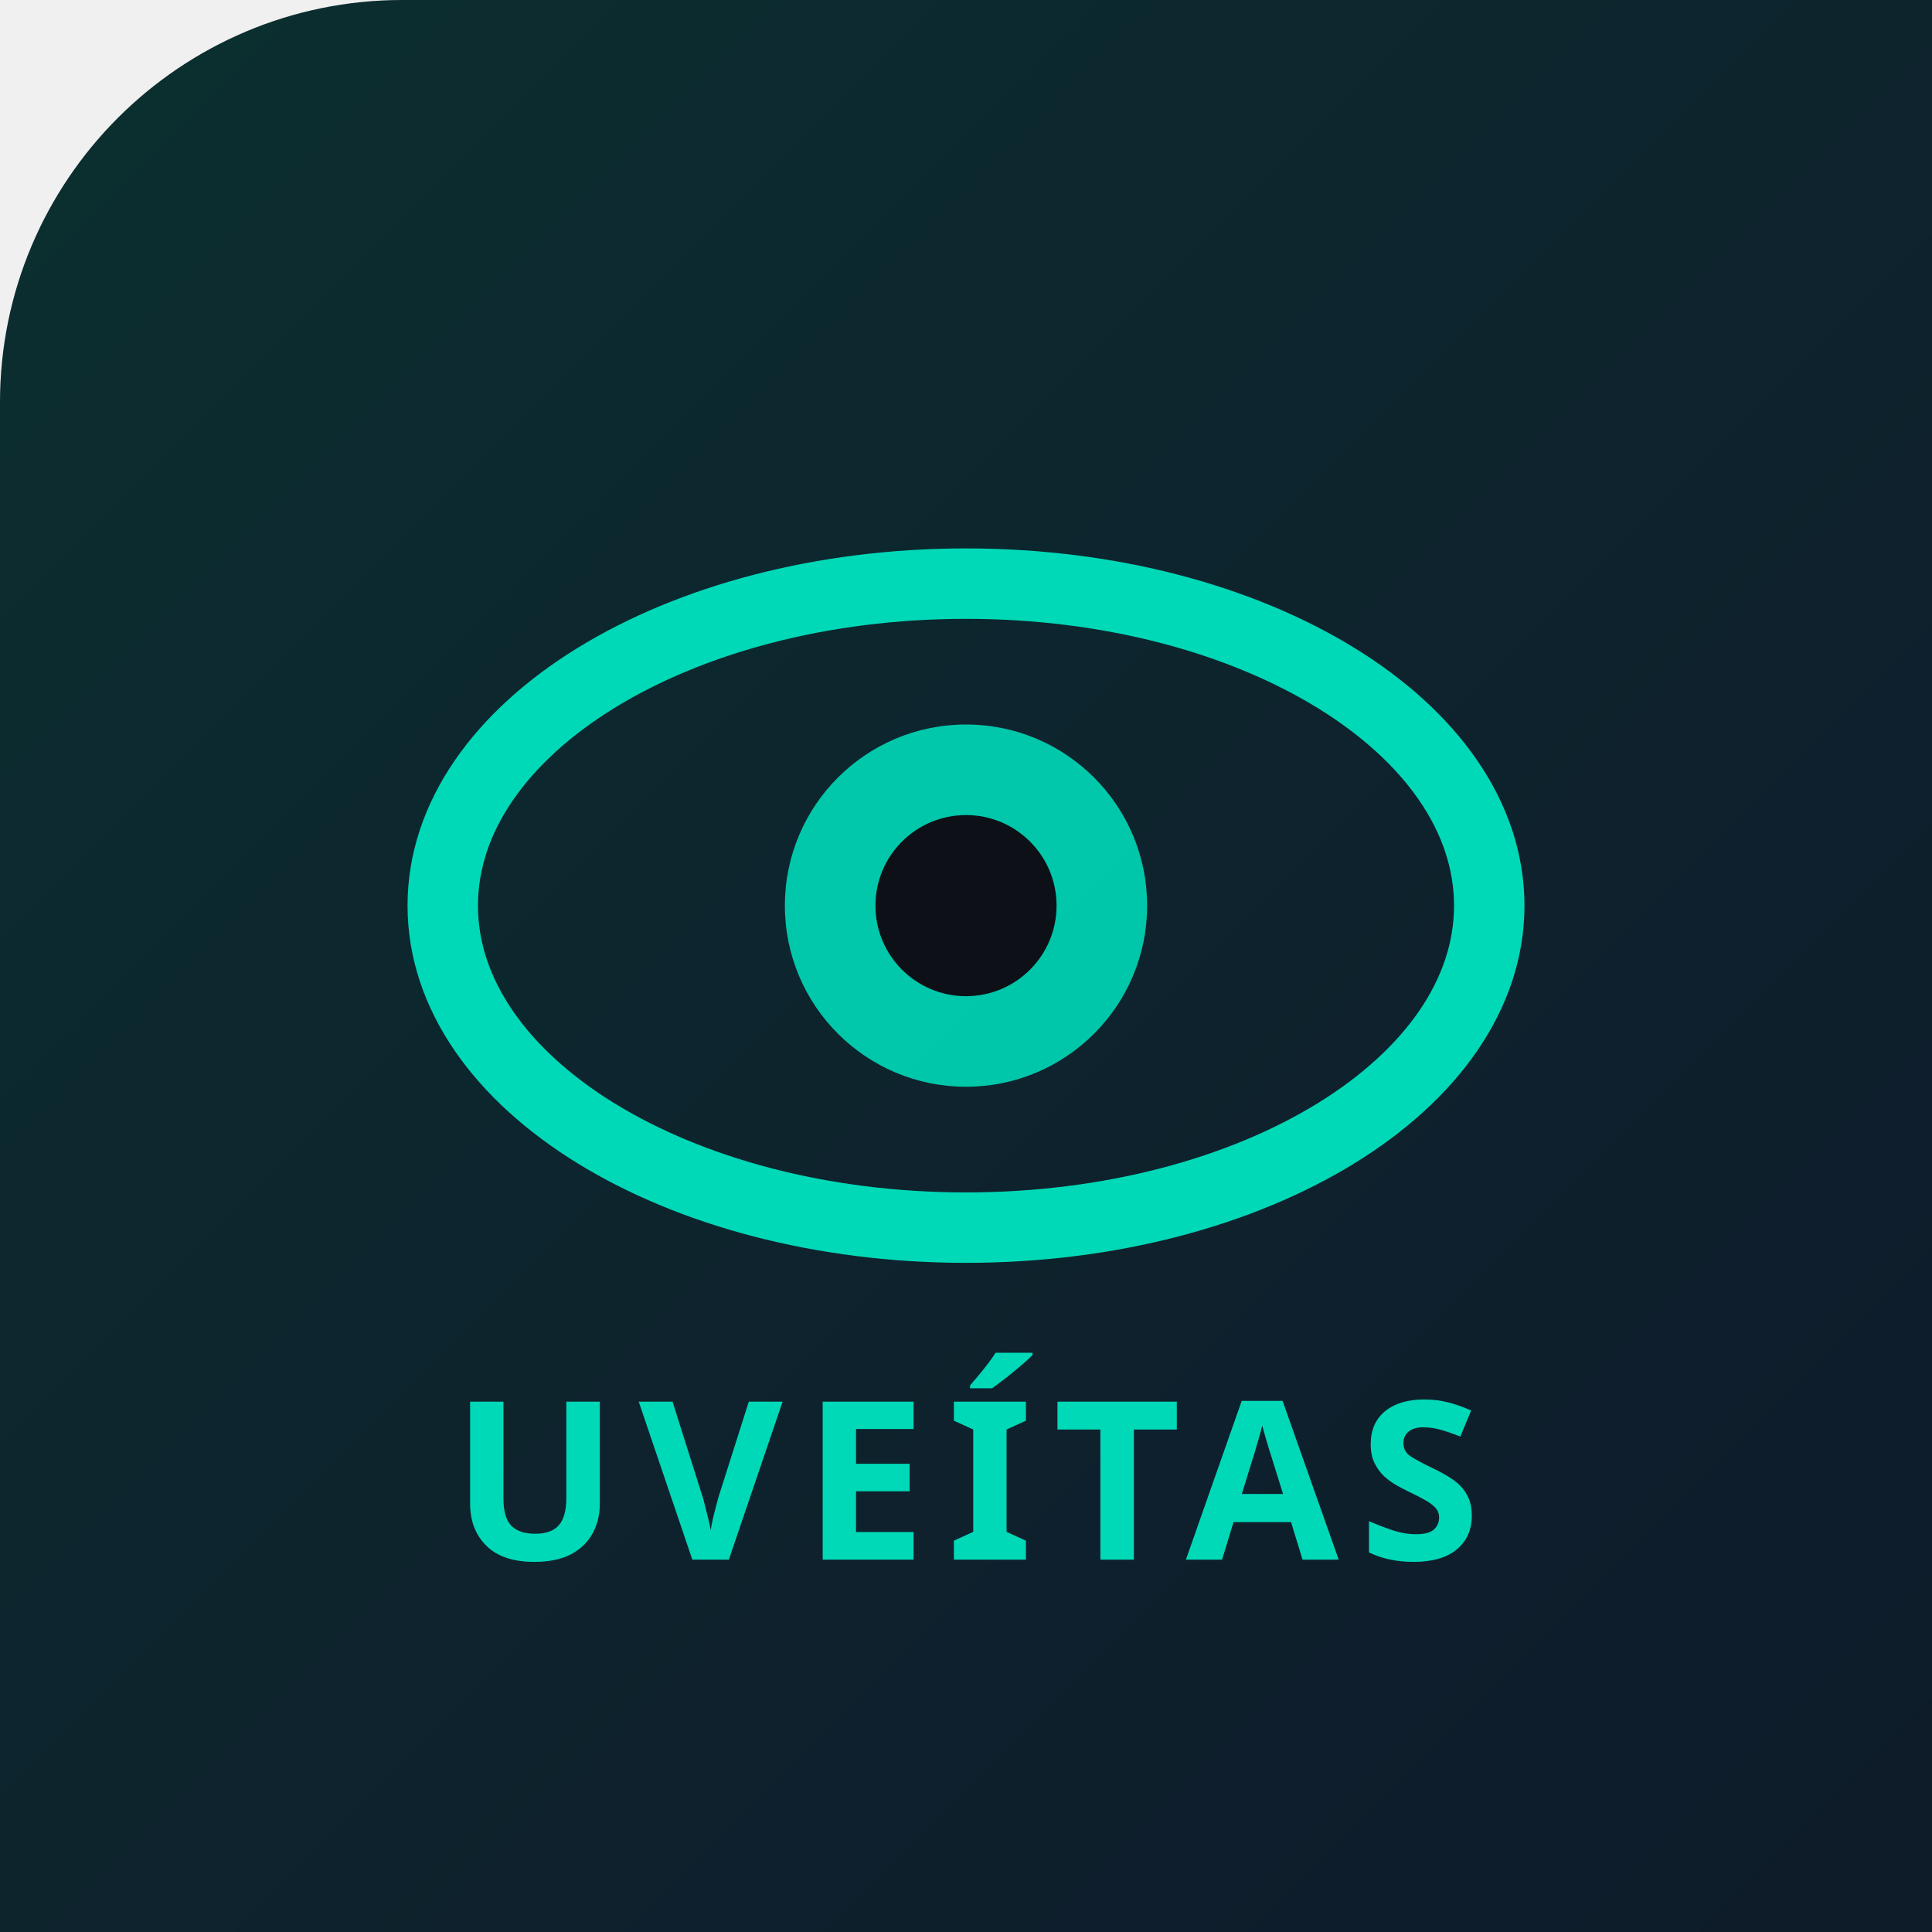
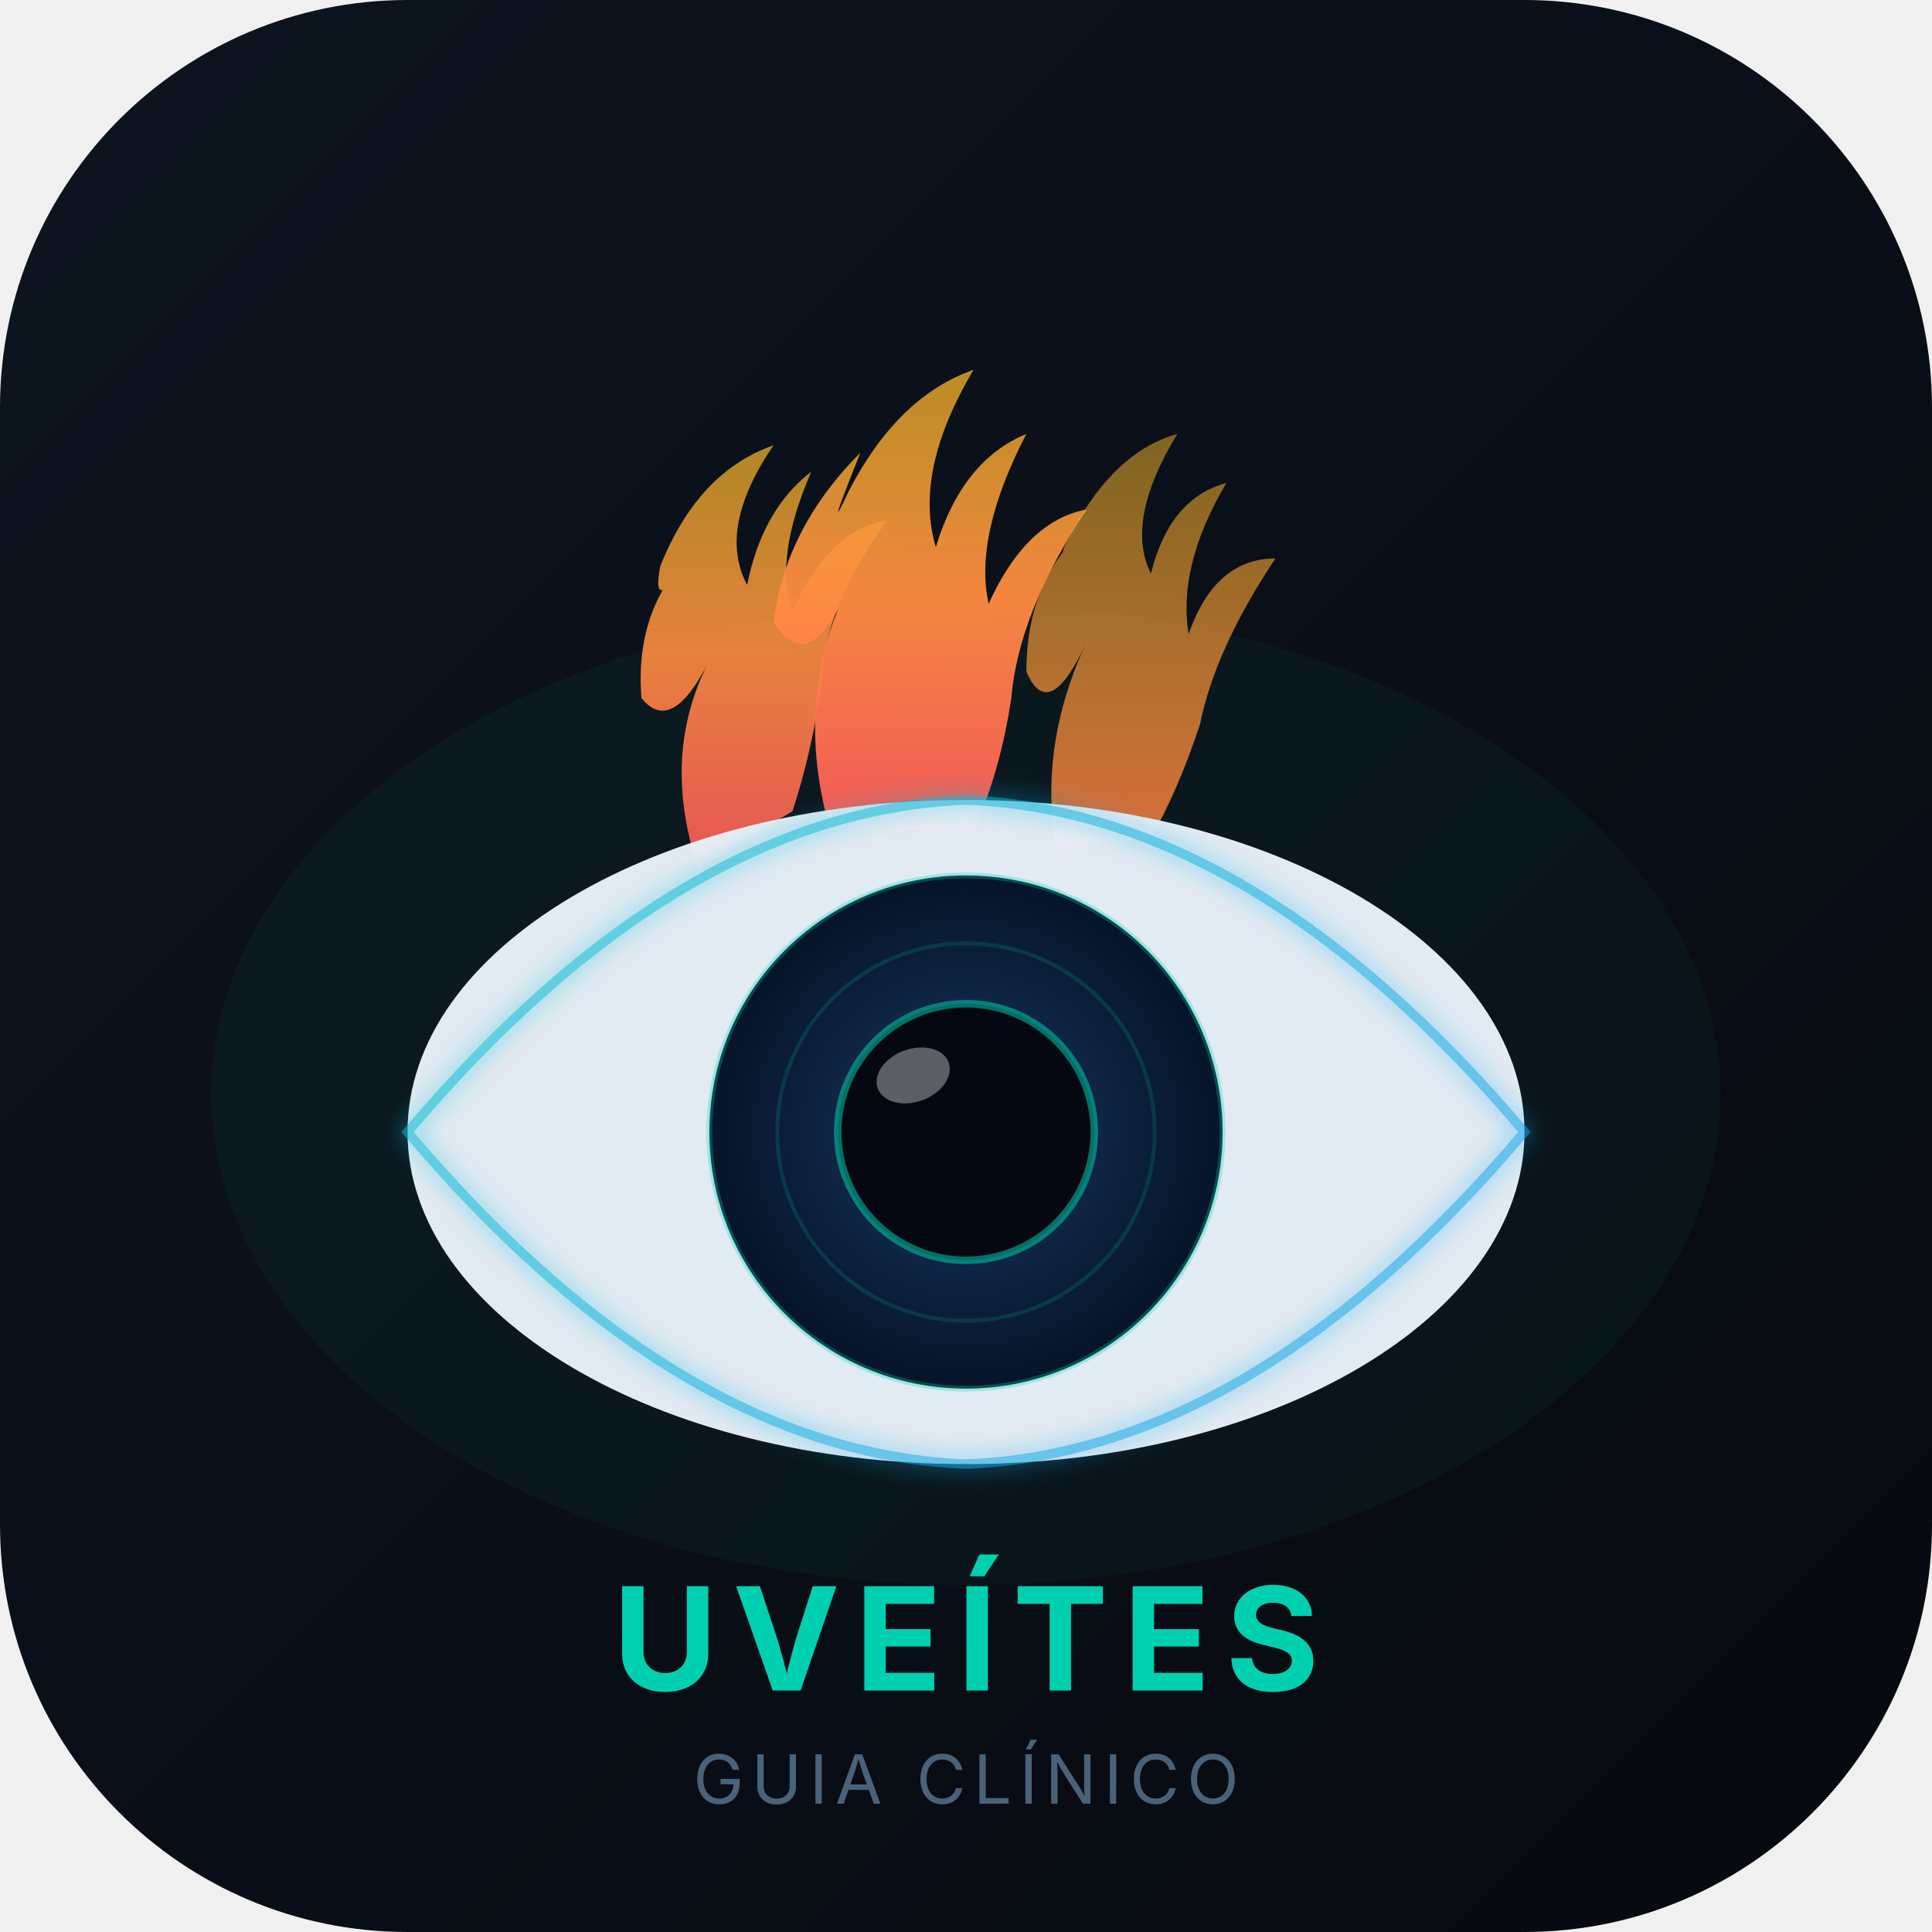
- <svg xmlns="http://www.w3.org/2000/svg" width="512" height="512" viewBox="0 0 192 192">
-   <rect width="512" height="512" rx="40" fill="#0d1117" />
-   <rect width="512" height="512" rx="40" fill="url(#g)" />
+ <svg xmlns="http://www.w3.org/2000/svg" width="512" height="512" viewBox="0 0 512 512">
  <defs>
-     <linearGradient id="g" x1="0" y1="0" x2="192" y2="192" gradientUnits="userSpaceOnUse">
-       <stop offset="0%" stop-color="#00d9b8" stop-opacity="0.15" />
-       <stop offset="100%" stop-color="#1e90ff" stop-opacity="0.08" />
+     <linearGradient id="bg" x1="0" y1="0" x2="512" y2="512" gradientUnits="userSpaceOnUse">
+       <stop offset="0%" stop-color="#0d1520" />
+       <stop offset="100%" stop-color="#07090f" />
    </linearGradient>
+     <linearGradient id="teal-glow" x1="0" y1="0" x2="512" y2="512" gradientUnits="userSpaceOnUse">
+       <stop offset="0%" stop-color="#00d9b8" />
+       <stop offset="100%" stop-color="#1e90ff" />
+     </linearGradient>
+     <linearGradient id="flame1" x1="0" y1="1" x2="0" y2="0" gradientUnits="objectBoundingBox">
+       <stop offset="0%" stop-color="#ff5c5c" />
+       <stop offset="50%" stop-color="#ff8c42" />
+       <stop offset="100%" stop-color="#f0b429" stop-opacity="0.8" />
+     </linearGradient>
+     <linearGradient id="flame2" x1="0" y1="1" x2="0" y2="0" gradientUnits="objectBoundingBox">
+       <stop offset="0%" stop-color="#ff7c42" />
+       <stop offset="100%" stop-color="#f0b429" stop-opacity="0.6" />
+     </linearGradient>
+     <radialGradient id="iris" cx="50%" cy="50%" r="50%">
+       <stop offset="0%" stop-color="#1a3a5c" />
+       <stop offset="60%" stop-color="#0d2240" />
+       <stop offset="100%" stop-color="#061428" />
+     </radialGradient>
+     <filter id="glow">
+       <feGaussianBlur stdDeviation="3" result="blur" />
+       <feMerge>
+         <feMergeNode in="blur" />
+         <feMergeNode in="SourceGraphic" />
+       </feMerge>
+     </filter>
  </defs>
-   <ellipse cx="96" cy="90" rx="52" ry="32" fill="none" stroke="#00d9b8" stroke-width="7" stroke-linecap="round" />
-   <circle cx="96" cy="90" r="18" fill="#00d9b8" opacity="0.9" />
-   <circle cx="96" cy="90" r="9" fill="#0d1117" />
-   <text x="96" y="155" text-anchor="middle" font-family="'Space Grotesk', sans-serif" font-weight="700" font-size="22" fill="#00d9b8" letter-spacing="2">UVEÍTAS</text>
+   <rect width="512" height="512" rx="108" fill="url(#bg)" />
+   <ellipse cx="256" cy="290" rx="200" ry="130" fill="#00d9b8" opacity="0.04" />
+   <path d="M185 230 Q175 200 188 175 Q178 195 170 185 Q168 160 185 145 Q172 165 175 150 Q185 125 205 118 Q190 140 198 155 Q202 135 215 125 Q205 148 210 162 Q220 140 235 138 Q218 162 218 180 Q215 200 210 215 Z" fill="url(#flame1)" opacity="0.9" />
+   <path d="M220 220 Q210 185 225 155 Q215 180 205 165 Q208 140 228 120 Q218 145 225 130 Q238 105 258 98 Q242 125 248 145 Q255 122 272 115 Q258 142 262 160 Q272 138 288 135 Q270 162 268 185 Q265 205 258 220 Z" fill="url(#flame1)" opacity="0.95" />
+   <path d="M280 225 Q275 198 288 170 Q278 192 272 178 Q272 152 290 138 Q278 158 282 145 Q294 120 312 115 Q298 138 305 152 Q310 132 325 128 Q312 150 315 168 Q322 148 338 148 Q322 172 318 192 Q312 210 305 222 Z" fill="url(#flame2)" opacity="0.85" />
+   <ellipse cx="256" cy="300" rx="148" ry="88" fill="#e8f0f8" opacity="0.97" />
+   <circle cx="256" cy="300" r="68" fill="url(#iris)" />
+   <circle cx="256" cy="300" r="68" fill="none" stroke="#00d9b8" stroke-width="1.5" opacity="0.3" />
+   <circle cx="256" cy="300" r="50" fill="none" stroke="#00d9b8" stroke-width="1" opacity="0.15" />
+   <circle cx="256" cy="300" r="34" fill="#050810" />
+   <circle cx="256" cy="300" r="34" fill="none" stroke="#00d9b8" stroke-width="2" opacity="0.5" />
+   <ellipse cx="242" cy="285" rx="10" ry="7" fill="white" opacity="0.35" transform="rotate(-20,242,285)" />
+   <path d="M108 300 Q180 215 256 212 Q332 215 404 300 Q332 385 256 388 Q180 385 108 300Z" fill="none" stroke="url(#teal-glow)" stroke-width="2.5" opacity="0.6" filter="url(#glow)" />
+   <text x="256" y="448" text-anchor="middle" font-family="'Space Grotesk', 'Inter', Arial, sans-serif" font-weight="700" font-size="38" letter-spacing="4" fill="#00d9b8" opacity="0.95">UVEÍTES</text>
+   <text x="256" y="478" text-anchor="middle" font-family="'Inter', Arial, sans-serif" font-weight="400" font-size="18" letter-spacing="2" fill="#4a6278">GUIA CLÍNICO</text>
</svg>
